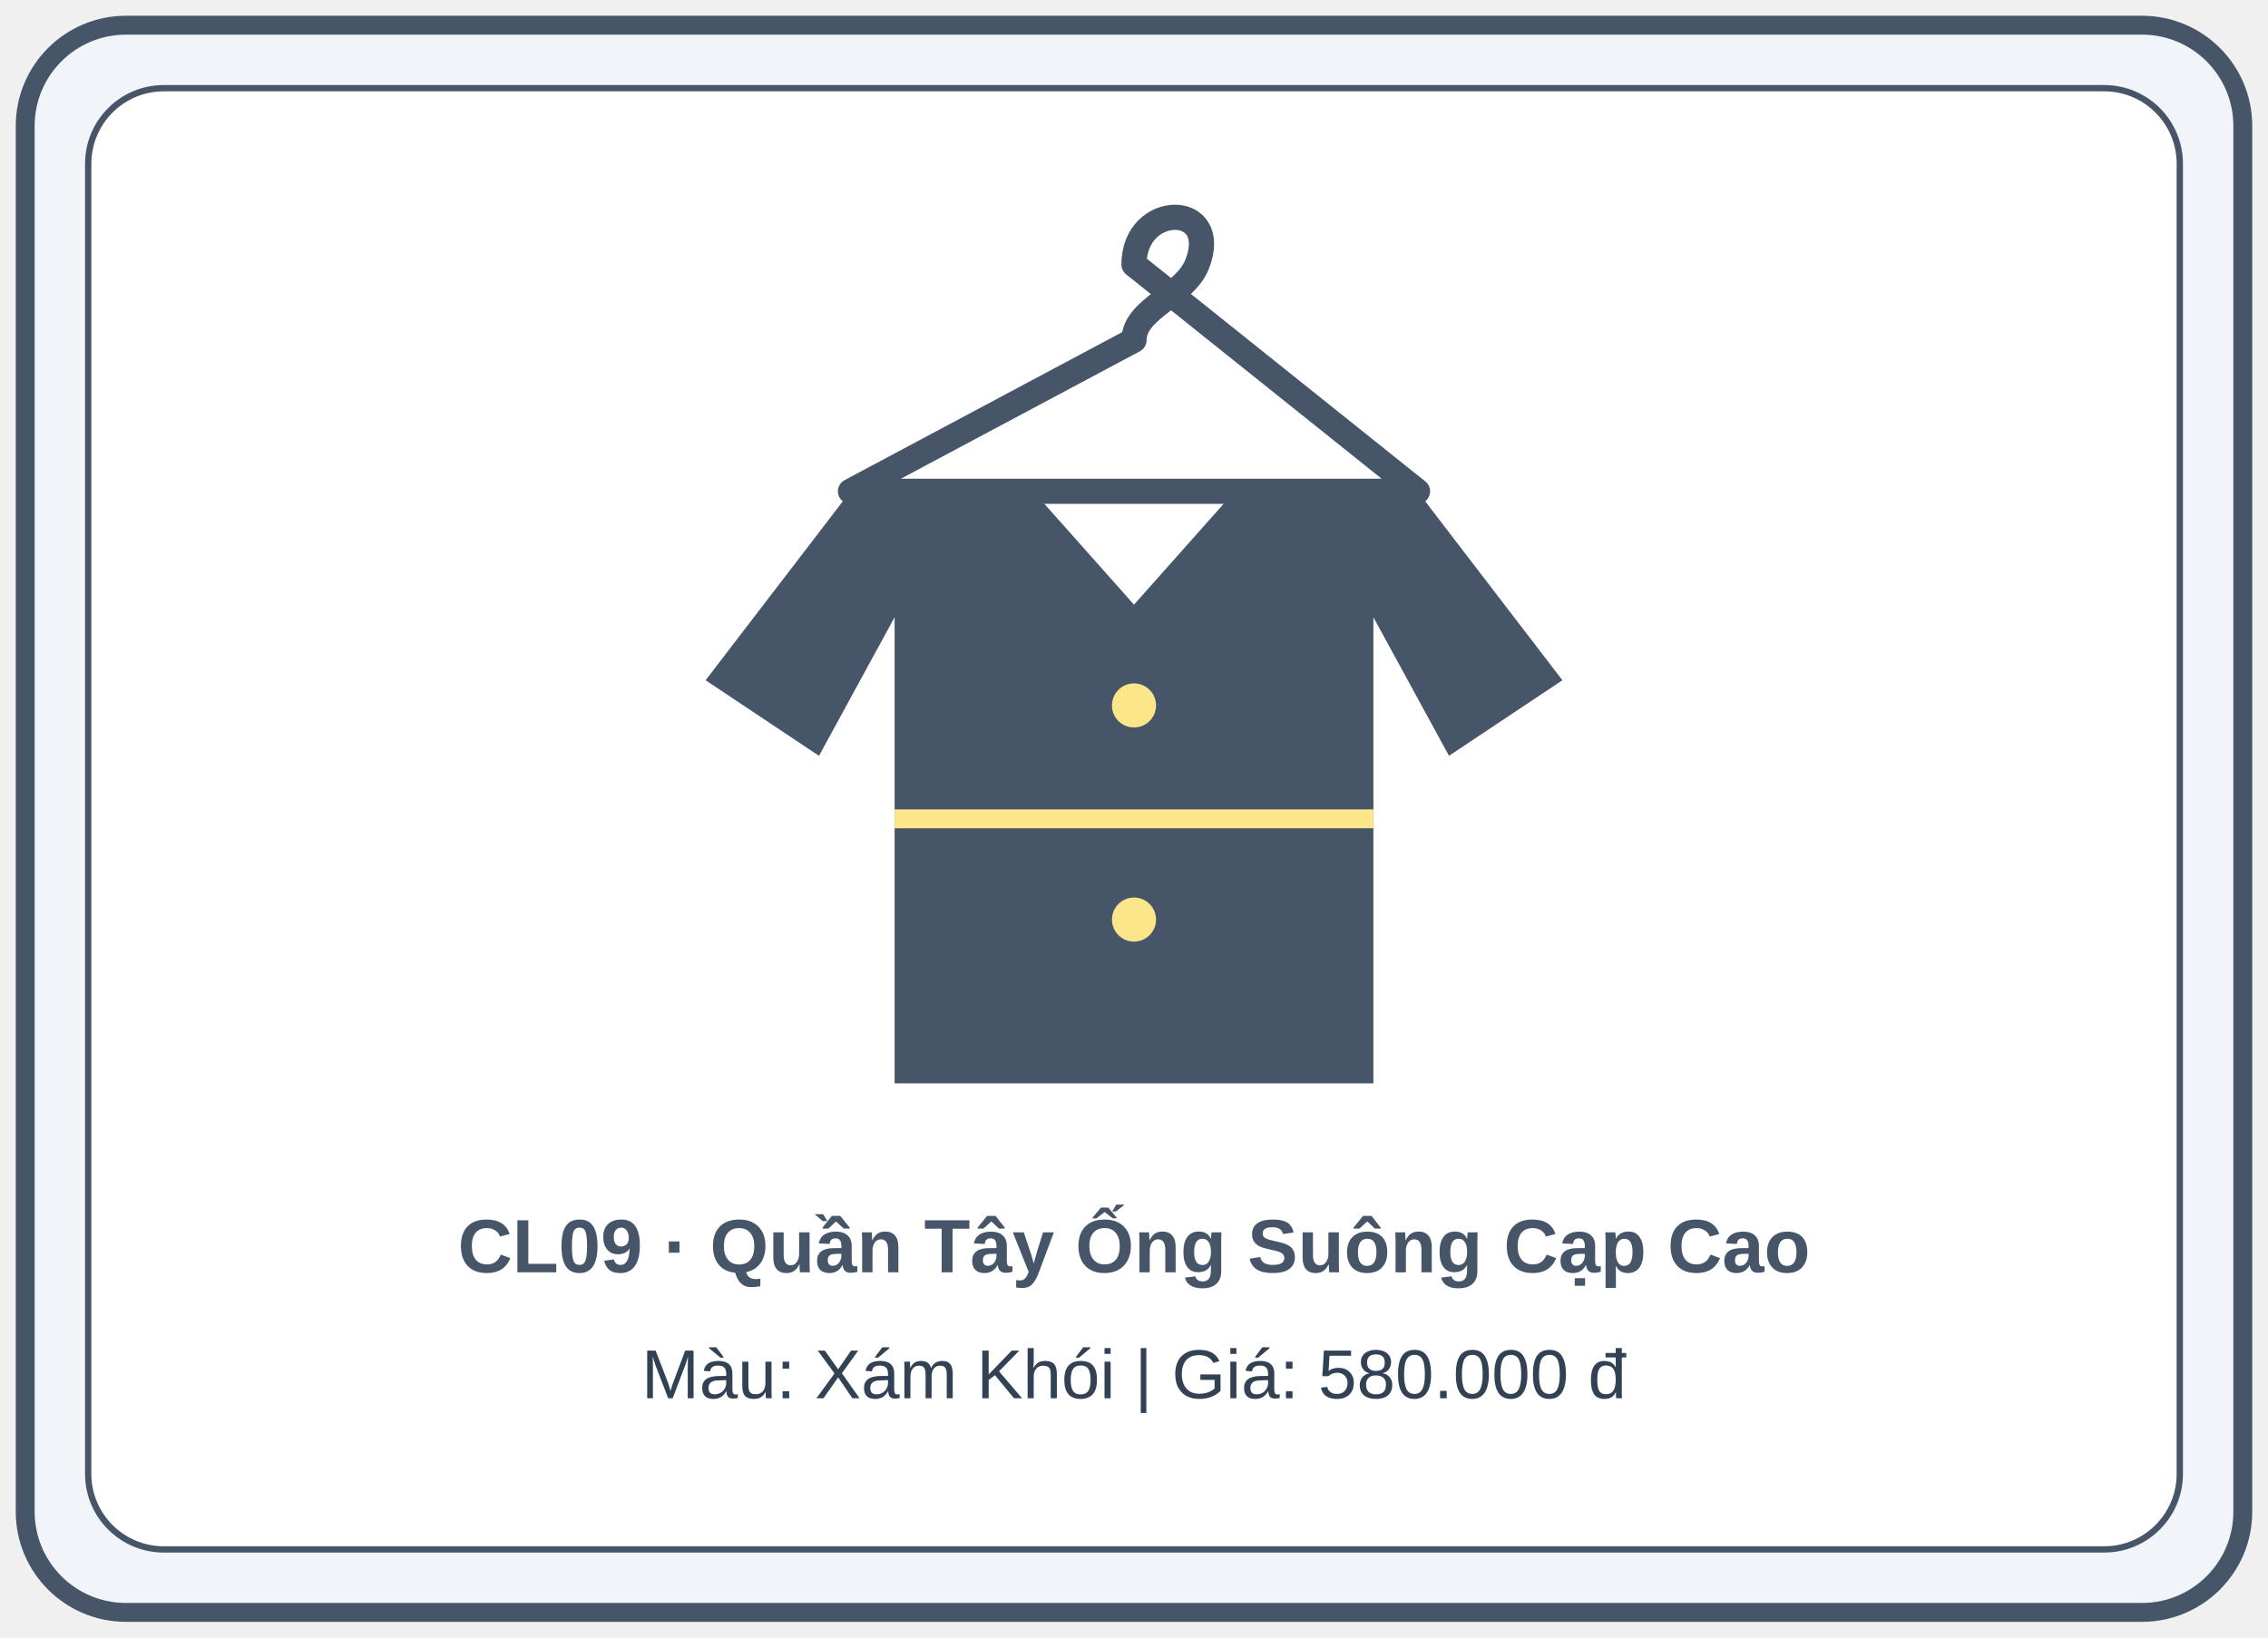
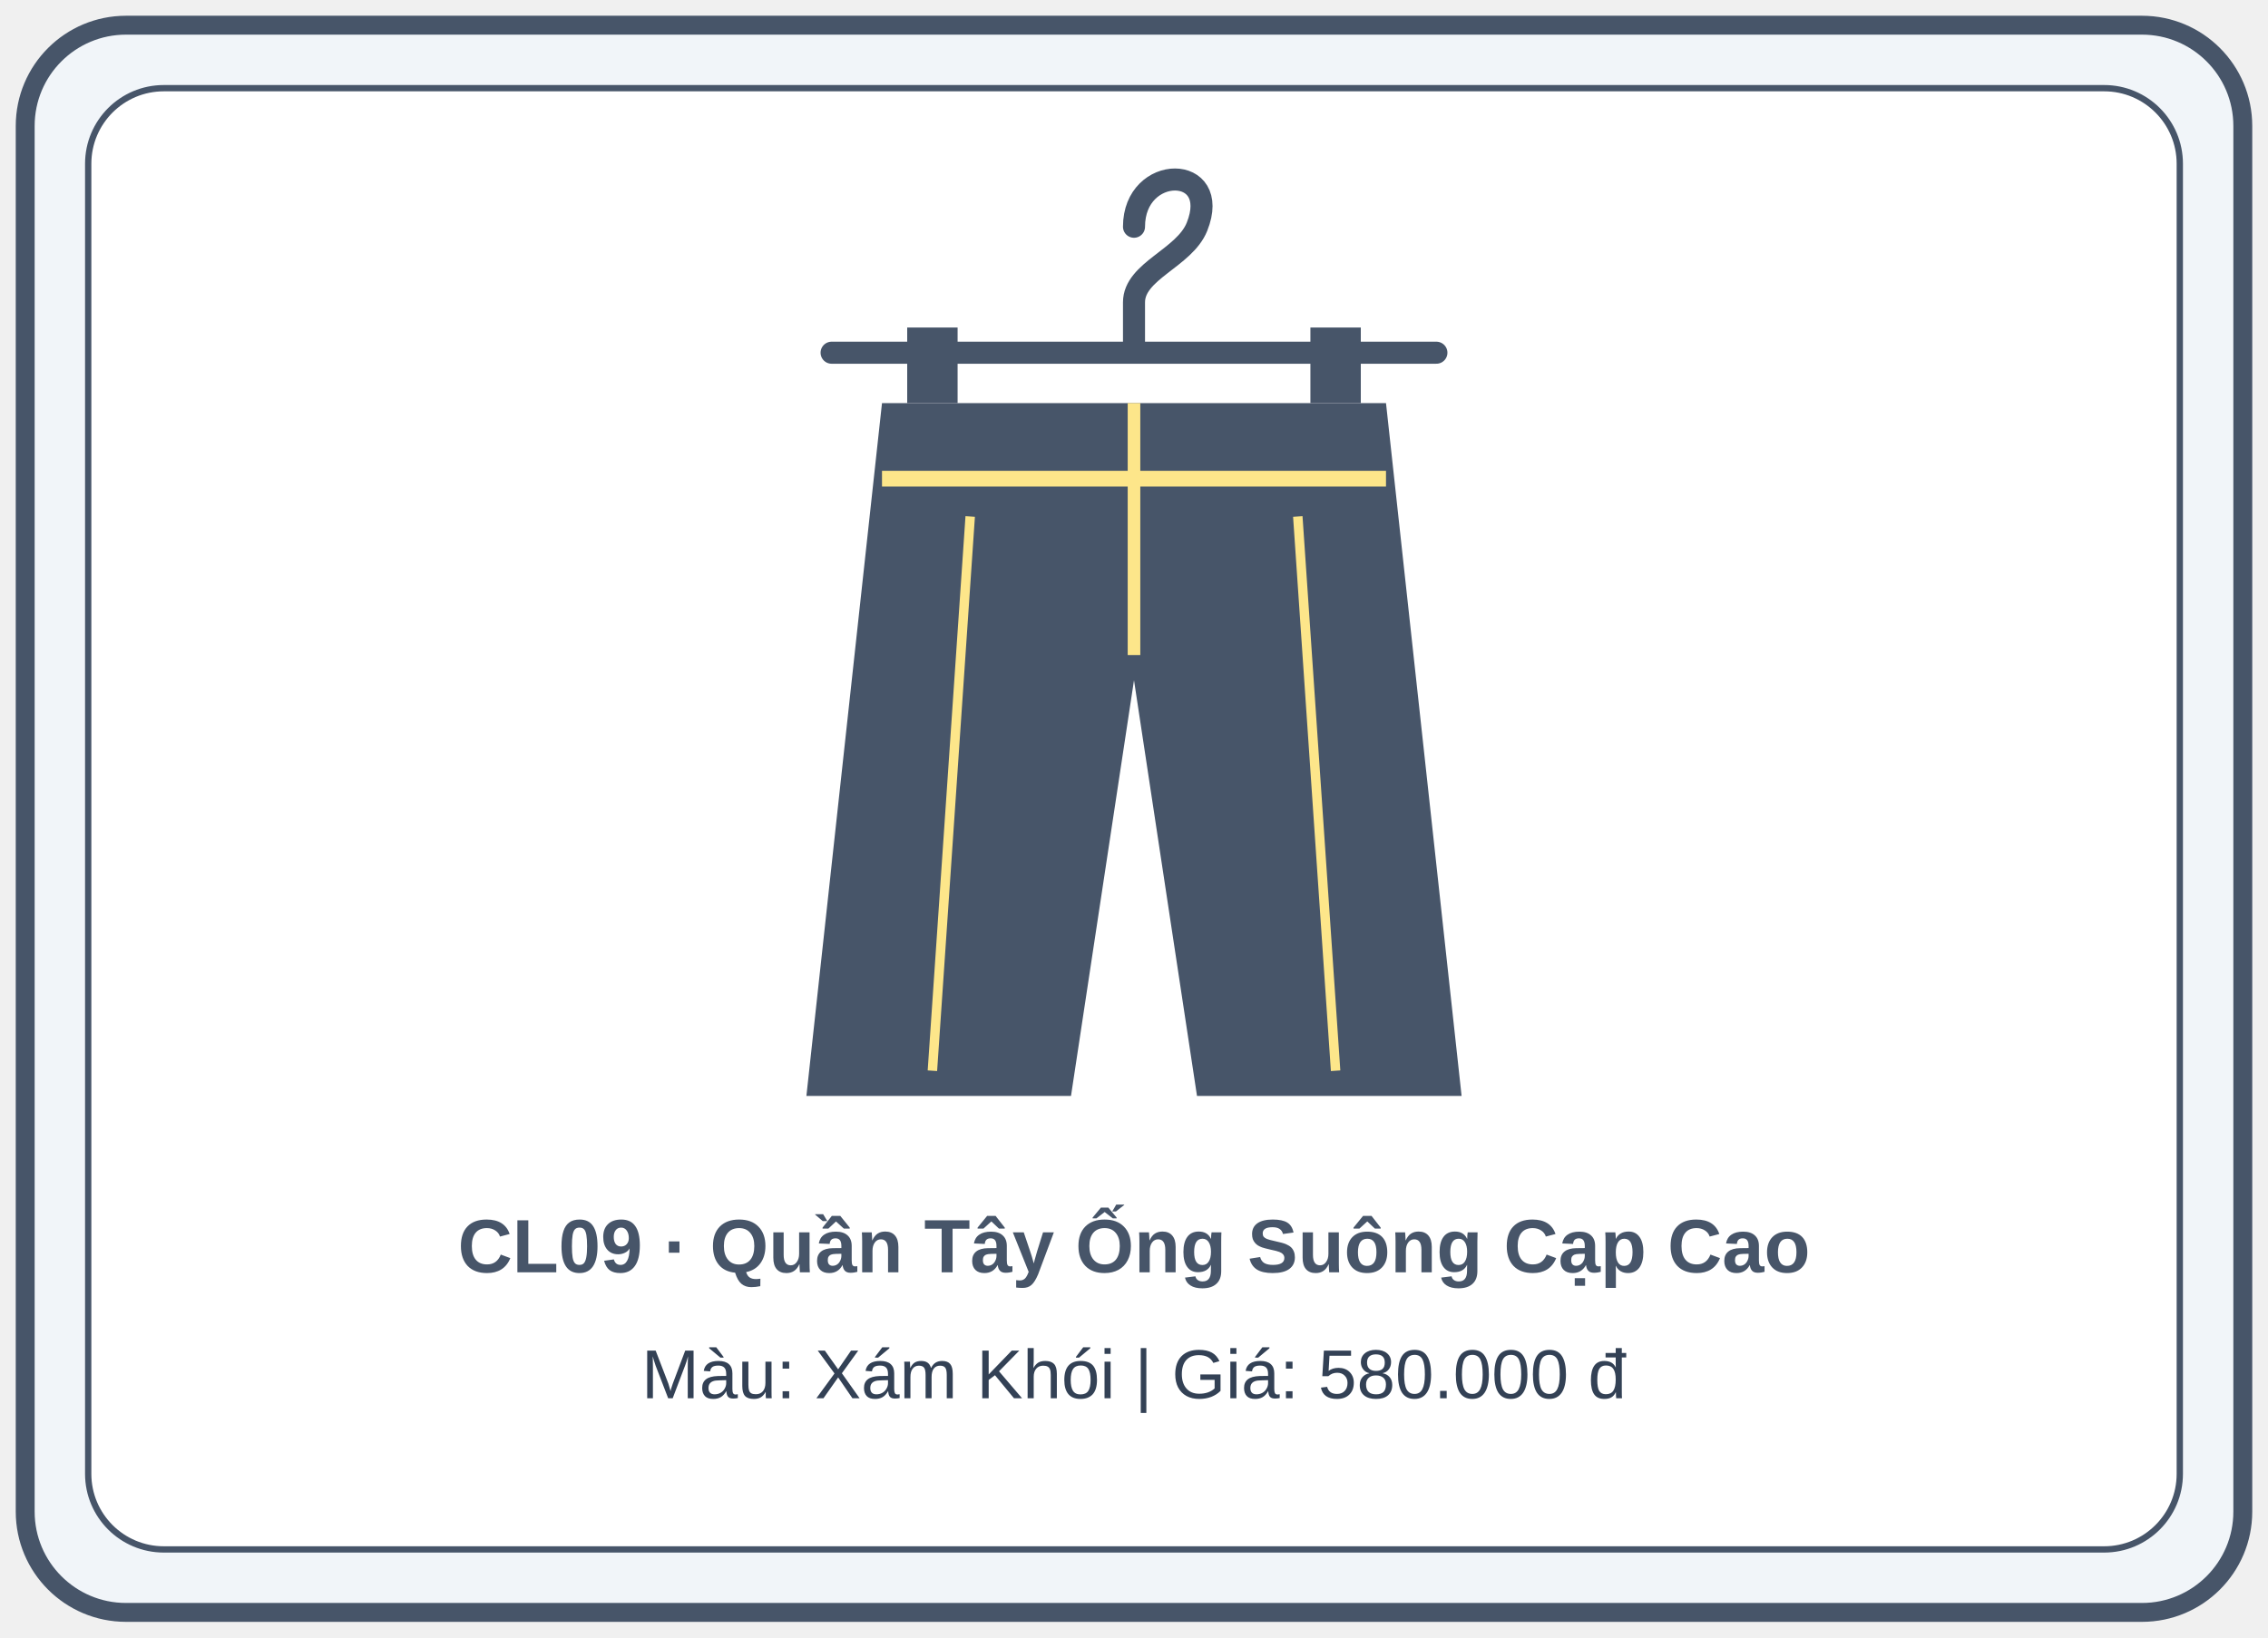
<svg xmlns="http://www.w3.org/2000/svg" width="360" height="260" viewBox="0 0 360 260">
  <rect x="4" y="4" width="352" height="252" rx="16" fill="#F1F5F9" stroke="#475569" stroke-width="3" />
  <rect x="14" y="14" width="332" height="232" rx="12" fill="#FFFFFF" stroke="#475569" stroke-width="1" />
-   <path d="M180 42 C180 32, 194 32, 190 42 C188 47, 180 49, 180 54 L135 78 L225 78 Z" fill="none" stroke="#475569" stroke-width="4" stroke-linecap="round" stroke-linejoin="round" />
-   <path d="M135 78 L112 108 L130 120 L142 98 L142 172 L218 172 L218 98 L230 120 L248 108 L225 78 L196 78 L180 96 L164 78 Z" fill="#475569" />
-   <line x1="142" y1="130" x2="218" y2="130" stroke="#FDE68A" stroke-width="3" />
-   <circle cx="180" cy="112" r="3.5" fill="#FDE68A" />
-   <circle cx="180" cy="146" r="3.5" fill="#FDE68A" />
+   <path d="M180 36 C180 26, 194 26, 190 36 C188 41, 180 43, 180 48 L180 56 M132 56 L228 56" fill="none" stroke="#475569" stroke-width="3.5" stroke-linecap="round" />
+   <rect x="144" y="52" width="8" height="12" fill="#475569" />
+   <rect x="208" y="52" width="8" height="12" fill="#475569" />
+   <path d="M140 64 L220 64 L232 174 L190 174 L180 108 L170 174 L128 174 Z" fill="#475569" />
+   <line x1="140" y1="76" x2="220" y2="76" stroke="#FDE68A" stroke-width="2.5" />
+   <line x1="180" y1="64" x2="180" y2="104" stroke="#FDE68A" stroke-width="2" />
+   <line x1="154" y1="82" x2="148" y2="170" stroke="#FDE68A" stroke-width="1.5" />
+   <line x1="206" y1="82" x2="212" y2="170" stroke="#FDE68A" stroke-width="1.5" />
  <text x="180" y="202" text-anchor="middle" font-family="Arial, sans-serif" font-size="12" font-weight="bold" fill="#475569">CL09 · Quần Tây Ống Suông Cạp Cao</text>
  <text x="180" y="222" text-anchor="middle" font-family="Arial, sans-serif" font-size="11" fill="#334155">Màu: Xám Khói | Giá: 580.000 đ</text>
</svg>
